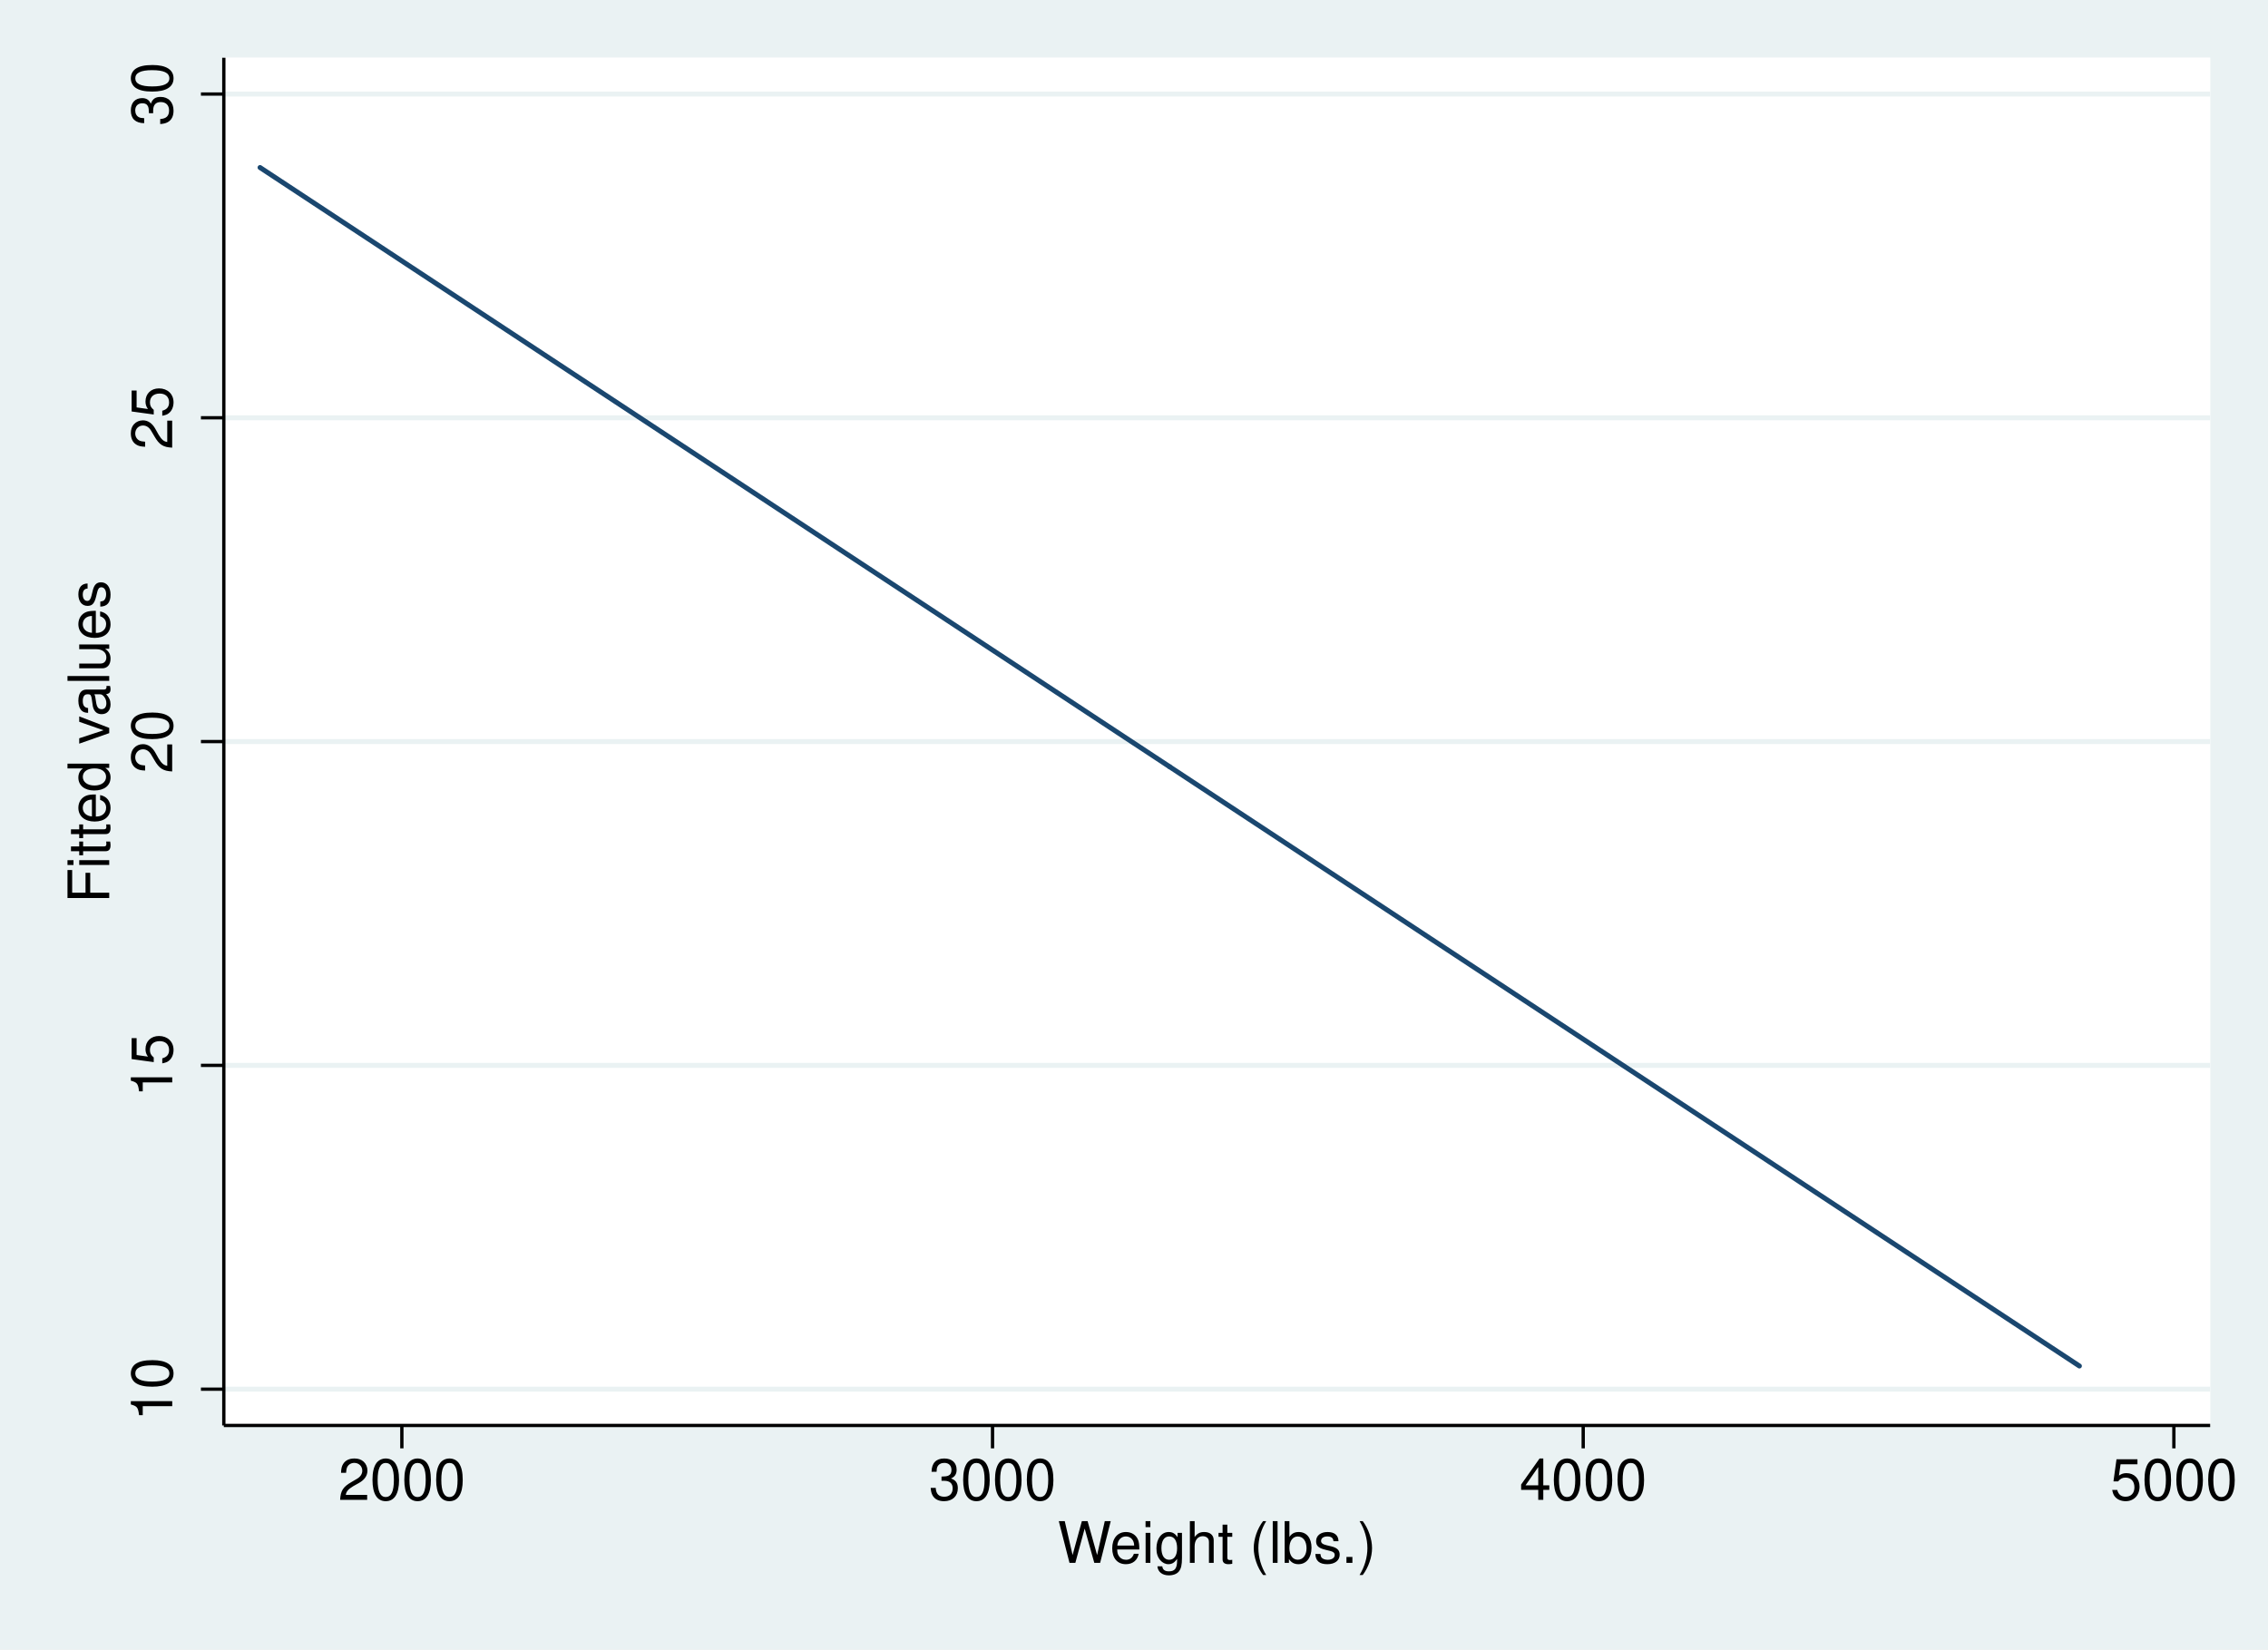
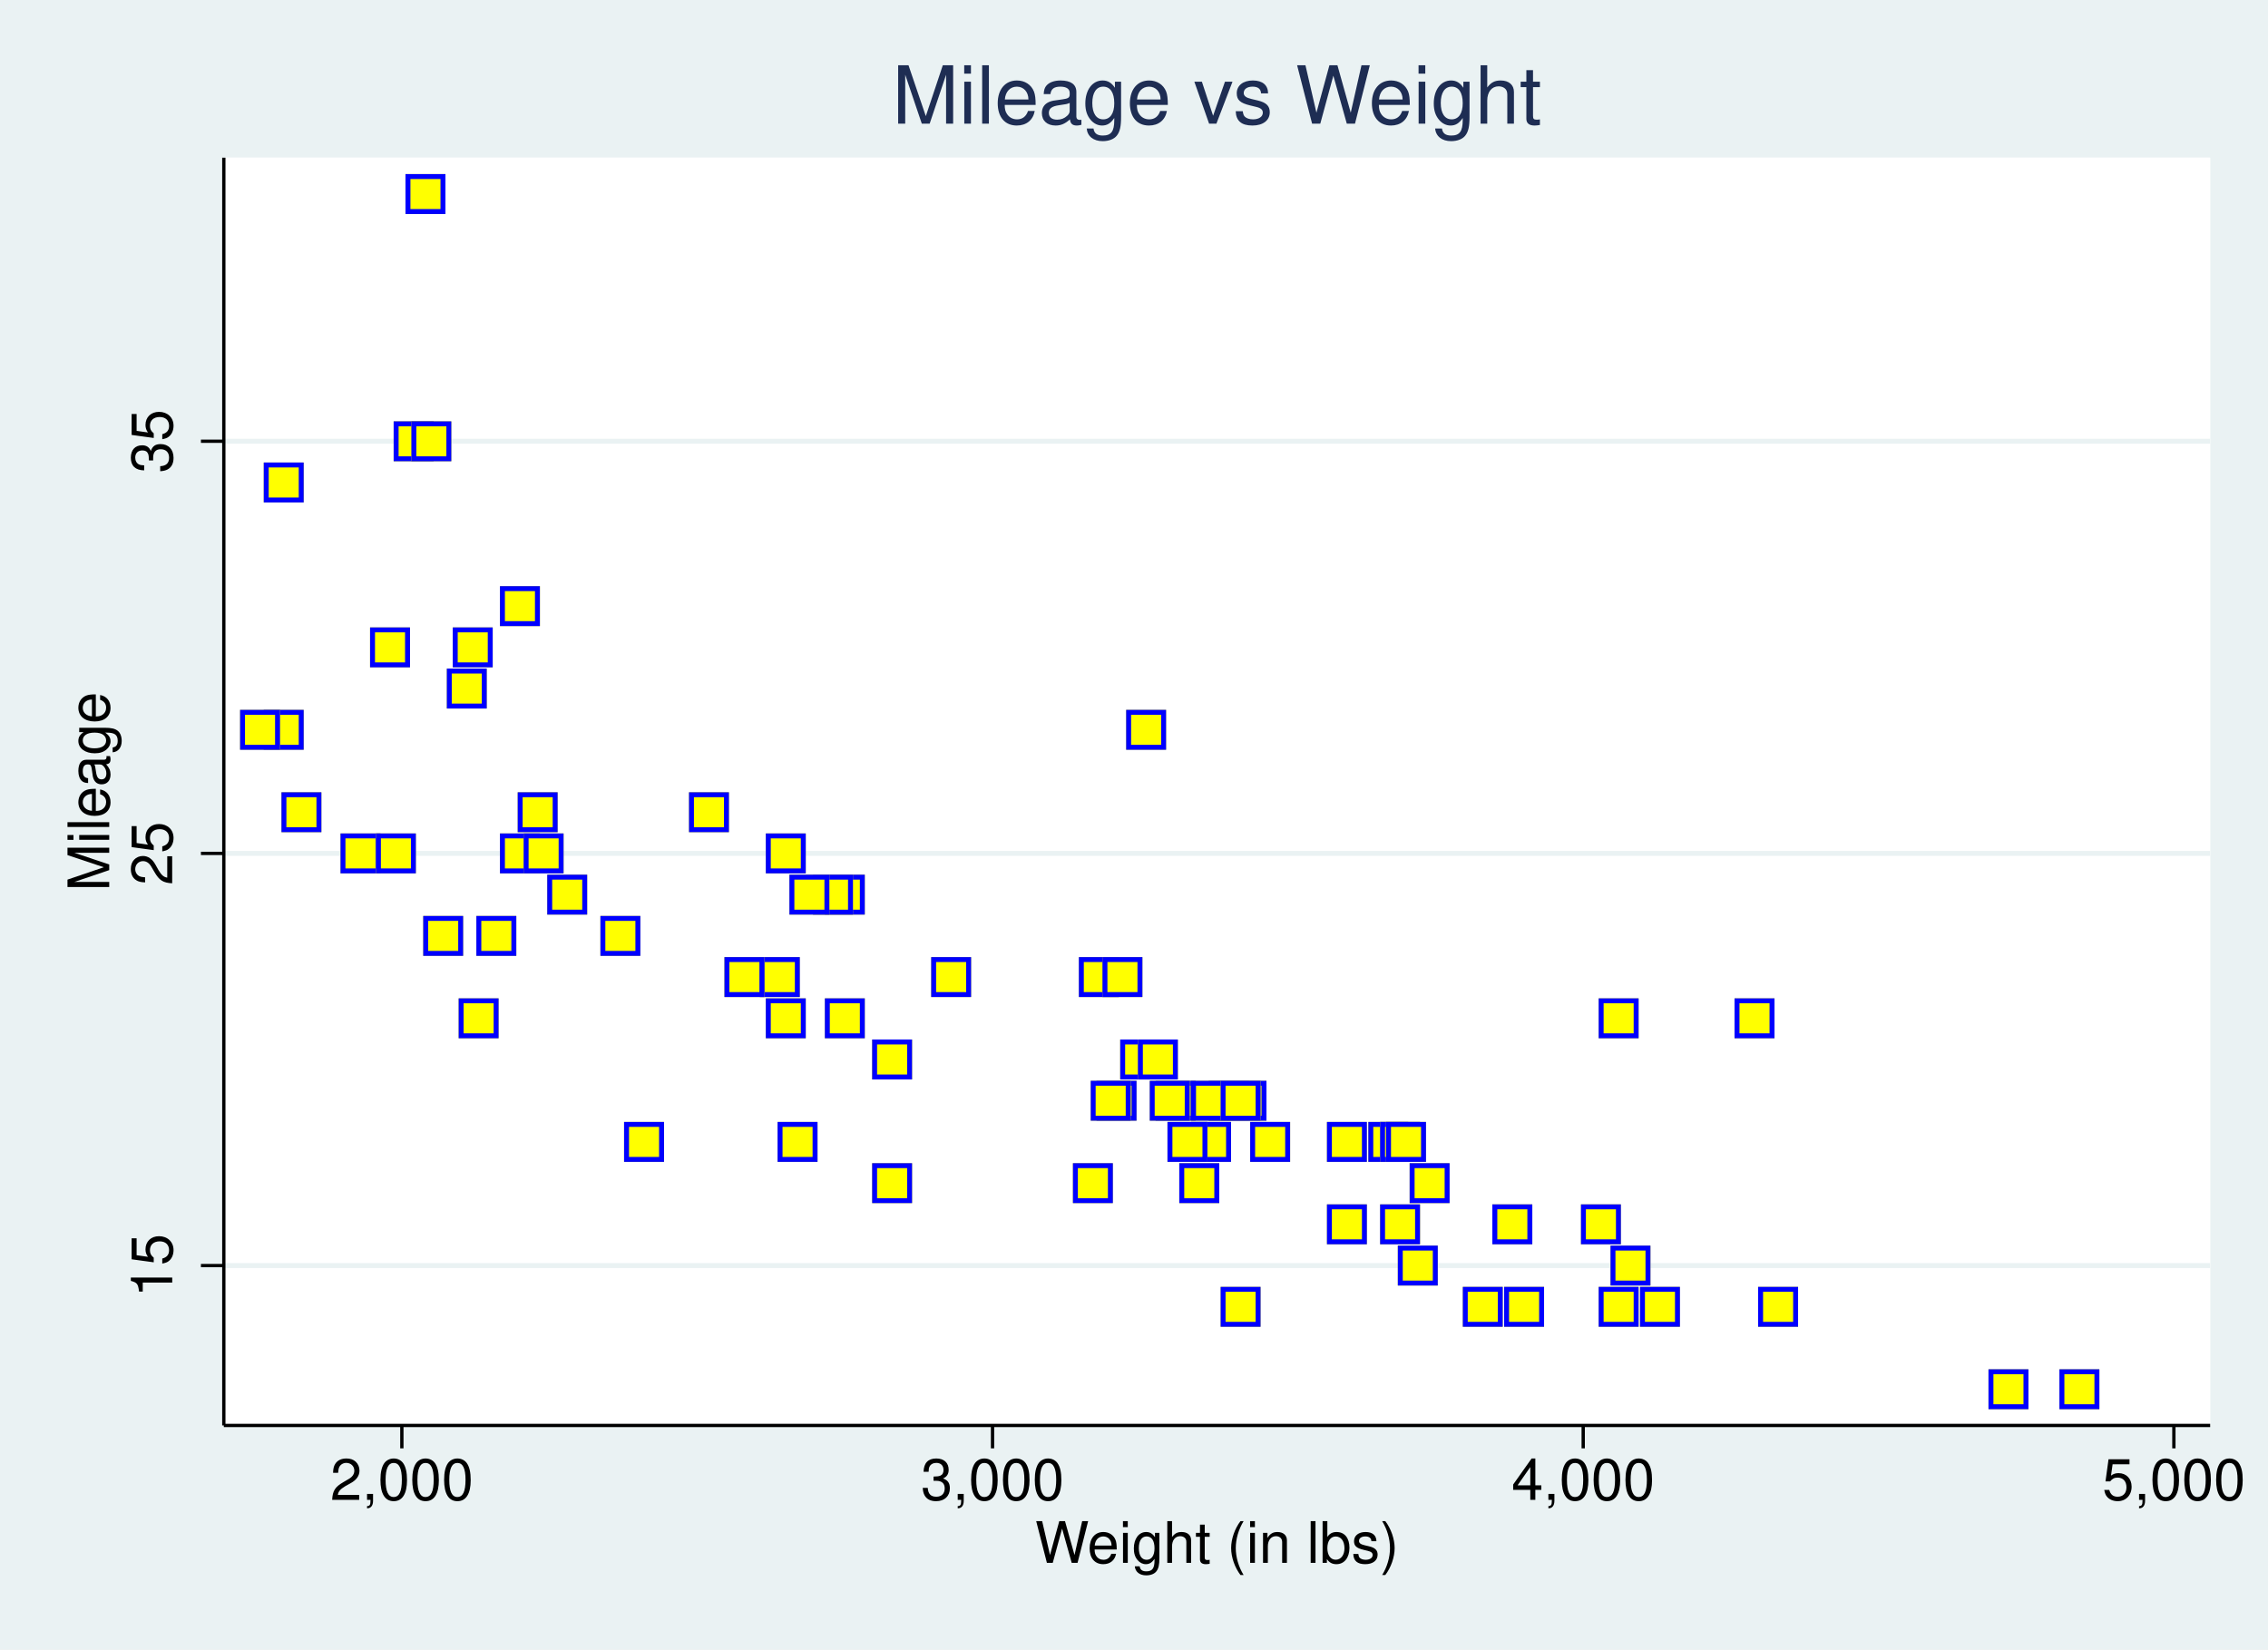
<svg xmlns="http://www.w3.org/2000/svg" version="1.1" width="5.50in" height="4.00in" viewBox="0 0 3960 2880">
  <rect x="0" y="0" width="3960" height="2880" style="fill:#EAF2F3;stroke:none" />
  <rect x="0.00" y="0.00" width="3959.88" height="2880.00" style="fill:#EAF2F3" />
  <rect x="2.88" y="2.88" width="3954.12" height="2874.24" style="fill:none;stroke:#EAF2F3;stroke-width:5.76" />
-   <rect x="390.80" y="100.86" width="3468.22" height="2388.33" style="fill:#FFFFFF" />
-   <rect x="393.68" y="103.74" width="3462.46" height="2382.57" style="fill:none;stroke:#FFFFFF;stroke-width:5.76" />
-   <line x1="390.80" y1="2425.82" x2="3859.02" y2="2425.82" style="stroke:#EAF2F3;stroke-width:8.64" />
-   <line x1="390.80" y1="1860.39" x2="3859.02" y2="1860.39" style="stroke:#EAF2F3;stroke-width:8.64" />
-   <line x1="390.80" y1="1294.96" x2="3859.02" y2="1294.96" style="stroke:#EAF2F3;stroke-width:8.64" />
-   <line x1="390.80" y1="729.53" x2="3859.02" y2="729.53" style="stroke:#EAF2F3;stroke-width:8.64" />
-   <line x1="390.80" y1="164.22" x2="3859.02" y2="164.22" style="stroke:#EAF2F3;stroke-width:8.64" />
-   <line x1="454.04" y1="292.55" x2="2042.37" y2="1339.02" stroke-linecap="round" style="stroke:#1A476F;stroke-width:8.64" />
-   <line x1="2042.37" y1="1339.02" x2="3630.70" y2="2385.36" stroke-linecap="round" style="stroke:#1A476F;stroke-width:8.64" />
-   <line x1="390.80" y1="2489.19" x2="390.80" y2="100.86" style="stroke:#000000;stroke-width:5.76" />
-   <line x1="390.80" y1="2425.82" x2="350.83" y2="2425.82" style="stroke:#000000;stroke-width:5.76" />
-   <text x="300.72" y="2425.82" style="font-family:'Helvetica';font-size:99.99px;fill:#000000" transform="rotate(-90 300.72,2425.82)" text-anchor="middle">10</text>
-   <line x1="390.80" y1="1860.39" x2="350.83" y2="1860.39" style="stroke:#000000;stroke-width:5.76" />
-   <text x="300.72" y="1860.39" style="font-family:'Helvetica';font-size:99.99px;fill:#000000" transform="rotate(-90 300.72,1860.39)" text-anchor="middle">15</text>
-   <line x1="390.80" y1="1294.96" x2="350.83" y2="1294.96" style="stroke:#000000;stroke-width:5.76" />
-   <text x="300.72" y="1294.96" style="font-family:'Helvetica';font-size:99.99px;fill:#000000" transform="rotate(-90 300.72,1294.96)" text-anchor="middle">20</text>
-   <line x1="390.80" y1="729.53" x2="350.83" y2="729.53" style="stroke:#000000;stroke-width:5.76" />
-   <text x="300.72" y="729.53" style="font-family:'Helvetica';font-size:99.99px;fill:#000000" transform="rotate(-90 300.72,729.53)" text-anchor="middle">25</text>
-   <line x1="390.80" y1="164.22" x2="350.83" y2="164.22" style="stroke:#000000;stroke-width:5.76" />
-   <text x="300.72" y="164.22" style="font-family:'Helvetica';font-size:99.99px;fill:#000000" transform="rotate(-90 300.72,164.22)" text-anchor="middle">30</text>
-   <text x="190.71" y="1294.96" style="font-family:'Helvetica';font-size:99.99px;fill:#000000" transform="rotate(-90 190.71,1294.96)" text-anchor="middle">Fitted values</text>
+   <rect x="390.80" y="275.35" width="3468.22" height="2213.83" style="fill:#FFFFFF" />
+   <rect x="393.68" y="278.23" width="3462.46" height="2208.07" style="fill:none;stroke:#FFFFFF;stroke-width:5.76" />
+   <line x1="390.80" y1="2210.00" x2="3859.02" y2="2210.00" style="stroke:#EAF2F3;stroke-width:8.64" />
+   <line x1="390.80" y1="1490.24" x2="3859.02" y2="1490.24" style="stroke:#EAF2F3;stroke-width:8.64" />
+   <line x1="390.80" y1="770.49" x2="3859.02" y2="770.49" style="stroke:#EAF2F3;stroke-width:8.64" />
+   <rect x="1625.84" y="1671.31" width="69.77" height="69.77" style="fill:#FFFF00" />
+   <rect x="1630.16" y="1675.63" width="61.13" height="61.13" style="fill:none;stroke:#0000FF;stroke-width:8.64" />
+   <rect x="2059.09" y="2031.18" width="69.77" height="69.77" style="fill:#FFFF00" />
+   <rect x="2063.41" y="2035.50" width="61.13" height="61.13" style="fill:none;stroke:#0000FF;stroke-width:8.64" />
+   <rect x="1326.74" y="1671.31" width="69.77" height="69.77" style="fill:#FFFF00" />
+   <rect x="1331.06" y="1675.63" width="61.13" height="61.13" style="fill:none;stroke:#0000FF;stroke-width:8.64" />
+   <rect x="1955.88" y="1815.23" width="69.77" height="69.77" style="fill:#FFFF00" />
+   <rect x="1960.20" y="1819.55" width="61.13" height="61.13" style="fill:none;stroke:#0000FF;stroke-width:8.64" />
+   <rect x="2811.98" y="2175.11" width="69.77" height="69.77" style="fill:#FFFF00" />
+   <rect x="2816.30" y="2179.43" width="61.13" height="61.13" style="fill:none;stroke:#0000FF;stroke-width:8.64" />
+   <rect x="2389.13" y="1959.16" width="69.77" height="69.77" style="fill:#FFFF00" />
+   <rect x="2393.45" y="1963.48" width="61.13" height="61.13" style="fill:none;stroke:#0000FF;stroke-width:8.64" />
+   <rect x="903.88" y="1383.46" width="69.77" height="69.77" style="fill:#FFFF00" />
+   <rect x="908.20" y="1387.78" width="61.13" height="61.13" style="fill:none;stroke:#0000FF;stroke-width:8.64" />
+   <rect x="1986.82" y="1815.23" width="69.77" height="69.77" style="fill:#FFFF00" />
+   <rect x="1991.14" y="1819.55" width="61.13" height="61.13" style="fill:none;stroke:#0000FF;stroke-width:8.64" />
+   <rect x="2605.69" y="2103.08" width="69.77" height="69.77" style="fill:#FFFF00" />
+   <rect x="2610.01" y="2107.40" width="61.13" height="61.13" style="fill:none;stroke:#0000FF;stroke-width:8.64" />
+   <rect x="2110.57" y="1887.26" width="69.77" height="69.77" style="fill:#FFFF00" />
+   <rect x="2114.89" y="1891.58" width="61.13" height="61.13" style="fill:none;stroke:#0000FF;stroke-width:8.64" />
+   <rect x="3069.75" y="2247.13" width="69.77" height="69.77" style="fill:#FFFF00" />
+   <rect x="3074.07" y="2251.45" width="61.13" height="61.13" style="fill:none;stroke:#0000FF;stroke-width:8.64" />
+   <rect x="2626.23" y="2247.13" width="69.77" height="69.77" style="fill:#FFFF00" />
+   <rect x="2630.55" y="2251.45" width="61.13" height="61.13" style="fill:none;stroke:#0000FF;stroke-width:8.64" />
+   <rect x="3028.55" y="1743.33" width="69.77" height="69.77" style="fill:#FFFF00" />
+   <rect x="3032.86" y="1747.65" width="61.13" height="61.13" style="fill:none;stroke:#0000FF;stroke-width:8.64" />
+   <rect x="780.13" y="1167.51" width="69.77" height="69.77" style="fill:#FFFF00" />
+   <rect x="784.45" y="1171.83" width="61.13" height="61.13" style="fill:none;stroke:#0000FF;stroke-width:8.64" />
+   <rect x="2409.67" y="2103.08" width="69.77" height="69.77" style="fill:#FFFF00" />
+   <rect x="2413.99" y="2107.40" width="61.13" height="61.13" style="fill:none;stroke:#0000FF;stroke-width:8.64" />
+   <rect x="1883.73" y="1671.31" width="69.77" height="69.77" style="fill:#FFFF00" />
+   <rect x="1888.05" y="1675.63" width="61.13" height="61.13" style="fill:none;stroke:#0000FF;stroke-width:8.64" />
+   <rect x="1924.94" y="1671.31" width="69.77" height="69.77" style="fill:#FFFF00" />
+   <rect x="1929.26" y="1675.63" width="61.13" height="61.13" style="fill:none;stroke:#0000FF;stroke-width:8.64" />
+   <rect x="1440.21" y="1527.38" width="69.77" height="69.77" style="fill:#FFFF00" />
+   <rect x="1444.53" y="1531.70" width="61.13" height="61.13" style="fill:none;stroke:#0000FF;stroke-width:8.64" />
+   <rect x="2141.51" y="1887.26" width="69.77" height="69.77" style="fill:#FFFF00" />
+   <rect x="2145.82" y="1891.58" width="61.13" height="61.13" style="fill:none;stroke:#0000FF;stroke-width:8.64" />
+   <rect x="790.53" y="1095.60" width="69.77" height="69.77" style="fill:#FFFF00" />
+   <rect x="794.85" y="1099.92" width="61.13" height="61.13" style="fill:none;stroke:#0000FF;stroke-width:8.64" />
+   <rect x="2316.86" y="1959.16" width="69.77" height="69.77" style="fill:#FFFF00" />
+   <rect x="2321.18" y="1963.48" width="61.13" height="61.13" style="fill:none;stroke:#0000FF;stroke-width:8.64" />
+   <rect x="2316.86" y="2103.08" width="69.77" height="69.77" style="fill:#FFFF00" />
+   <rect x="2321.18" y="2107.40" width="61.13" height="61.13" style="fill:none;stroke:#0000FF;stroke-width:8.64" />
+   <rect x="2461.28" y="2031.18" width="69.77" height="69.77" style="fill:#FFFF00" />
+   <rect x="2465.59" y="2035.50" width="61.13" height="61.13" style="fill:none;stroke:#0000FF;stroke-width:8.64" />
+   <rect x="460.49" y="1239.53" width="69.77" height="69.77" style="fill:#FFFF00" />
+   <rect x="464.81" y="1243.85" width="61.13" height="61.13" style="fill:none;stroke:#0000FF;stroke-width:8.64" />
+   <rect x="1337.13" y="1743.33" width="69.77" height="69.77" style="fill:#FFFF00" />
+   <rect x="1341.45" y="1747.65" width="61.13" height="61.13" style="fill:none;stroke:#0000FF;stroke-width:8.64" />
+   <rect x="3595.82" y="2391.06" width="69.77" height="69.77" style="fill:#FFFF00" />
+   <rect x="3600.14" y="2395.38" width="61.13" height="61.13" style="fill:none;stroke:#0000FF;stroke-width:8.64" />
+   <rect x="3471.94" y="2391.06" width="69.77" height="69.77" style="fill:#FFFF00" />
+   <rect x="3476.26" y="2395.38" width="61.13" height="61.13" style="fill:none;stroke:#0000FF;stroke-width:8.64" />
+   <rect x="2554.09" y="2247.13" width="69.77" height="69.77" style="fill:#FFFF00" />
+   <rect x="2558.41" y="2251.45" width="61.13" height="61.13" style="fill:none;stroke:#0000FF;stroke-width:8.64" />
+   <rect x="1264.86" y="1671.31" width="69.77" height="69.77" style="fill:#FFFF00" />
+   <rect x="1269.18" y="1675.63" width="61.13" height="61.13" style="fill:none;stroke:#0000FF;stroke-width:8.64" />
+   <rect x="2791.32" y="2247.13" width="69.77" height="69.77" style="fill:#FFFF00" />
+   <rect x="2795.64" y="2251.45" width="61.13" height="61.13" style="fill:none;stroke:#0000FF;stroke-width:8.64" />
+   <rect x="2440.61" y="2175.11" width="69.77" height="69.77" style="fill:#FFFF00" />
+   <rect x="2444.93" y="2179.43" width="61.13" height="61.13" style="fill:none;stroke:#0000FF;stroke-width:8.64" />
+   <rect x="2079.63" y="1959.16" width="69.77" height="69.77" style="fill:#FFFF00" />
+   <rect x="2083.95" y="1963.48" width="61.13" height="61.13" style="fill:none;stroke:#0000FF;stroke-width:8.64" />
+   <rect x="2863.46" y="2247.13" width="69.77" height="69.77" style="fill:#FFFF00" />
+   <rect x="2867.78" y="2251.45" width="61.13" height="61.13" style="fill:none;stroke:#0000FF;stroke-width:8.64" />
+   <rect x="1522.76" y="1815.23" width="69.77" height="69.77" style="fill:#FFFF00" />
+   <rect x="1527.08" y="1819.55" width="61.13" height="61.13" style="fill:none;stroke:#0000FF;stroke-width:8.64" />
+   <rect x="2791.32" y="1743.33" width="69.77" height="69.77" style="fill:#FFFF00" />
+   <rect x="2795.64" y="1747.65" width="61.13" height="61.13" style="fill:none;stroke:#0000FF;stroke-width:8.64" />
+   <rect x="2017.76" y="1887.26" width="69.77" height="69.77" style="fill:#FFFF00" />
+   <rect x="2022.08" y="1891.58" width="61.13" height="61.13" style="fill:none;stroke:#0000FF;stroke-width:8.64" />
+   <rect x="2007.48" y="1887.26" width="69.77" height="69.77" style="fill:#FFFF00" />
+   <rect x="2011.80" y="1891.58" width="61.13" height="61.13" style="fill:none;stroke:#0000FF;stroke-width:8.64" />
+   <rect x="2409.67" y="1959.16" width="69.77" height="69.77" style="fill:#FFFF00" />
+   <rect x="2413.99" y="1963.48" width="61.13" height="61.13" style="fill:none;stroke:#0000FF;stroke-width:8.64" />
+   <rect x="2079.63" y="1887.26" width="69.77" height="69.77" style="fill:#FFFF00" />
+   <rect x="2083.95" y="1891.58" width="61.13" height="61.13" style="fill:none;stroke:#0000FF;stroke-width:8.64" />
+   <rect x="1419.55" y="1527.38" width="69.77" height="69.77" style="fill:#FFFF00" />
+   <rect x="1423.87" y="1531.70" width="61.13" height="61.13" style="fill:none;stroke:#0000FF;stroke-width:8.64" />
+   <rect x="2760.38" y="2103.08" width="69.77" height="69.77" style="fill:#FFFF00" />
+   <rect x="2764.70" y="2107.40" width="61.13" height="61.13" style="fill:none;stroke:#0000FF;stroke-width:8.64" />
+   <rect x="1966.28" y="1239.53" width="69.77" height="69.77" style="fill:#FFFF00" />
+   <rect x="1970.60" y="1243.85" width="61.13" height="61.13" style="fill:none;stroke:#0000FF;stroke-width:8.64" />
+   <rect x="460.49" y="807.63" width="69.77" height="69.77" style="fill:#FFFF00" />
+   <rect x="464.81" y="811.95" width="61.13" height="61.13" style="fill:none;stroke:#0000FF;stroke-width:8.64" />
+   <rect x="872.94" y="1455.36" width="69.77" height="69.77" style="fill:#FFFF00" />
+   <rect x="877.26" y="1459.68" width="61.13" height="61.13" style="fill:none;stroke:#0000FF;stroke-width:8.64" />
+   <rect x="1202.99" y="1383.46" width="69.77" height="69.77" style="fill:#FFFF00" />
+   <rect x="1207.31" y="1387.78" width="61.13" height="61.13" style="fill:none;stroke:#0000FF;stroke-width:8.64" />
+   <rect x="2038.42" y="1959.16" width="69.77" height="69.77" style="fill:#FFFF00" />
+   <rect x="2042.74" y="1963.48" width="61.13" height="61.13" style="fill:none;stroke:#0000FF;stroke-width:8.64" />
+   <rect x="2420.07" y="1959.16" width="69.77" height="69.77" style="fill:#FFFF00" />
+   <rect x="2424.39" y="1963.48" width="61.13" height="61.13" style="fill:none;stroke:#0000FF;stroke-width:8.64" />
+   <rect x="2182.84" y="1959.16" width="69.77" height="69.77" style="fill:#FFFF00" />
+   <rect x="2187.16" y="1963.48" width="61.13" height="61.13" style="fill:none;stroke:#0000FF;stroke-width:8.64" />
+   <rect x="1914.67" y="1887.26" width="69.77" height="69.77" style="fill:#FFFF00" />
+   <rect x="1918.99" y="1891.58" width="61.13" height="61.13" style="fill:none;stroke:#0000FF;stroke-width:8.64" />
+   <rect x="1904.40" y="1887.26" width="69.77" height="69.77" style="fill:#FFFF00" />
+   <rect x="1908.72" y="1891.58" width="61.13" height="61.13" style="fill:none;stroke:#0000FF;stroke-width:8.64" />
+   <rect x="2131.23" y="1887.26" width="69.77" height="69.77" style="fill:#FFFF00" />
+   <rect x="2135.55" y="1891.58" width="61.13" height="61.13" style="fill:none;stroke:#0000FF;stroke-width:8.64" />
+   <rect x="1378.34" y="1527.38" width="69.77" height="69.77" style="fill:#FFFF00" />
+   <rect x="1382.66" y="1531.70" width="61.13" height="61.13" style="fill:none;stroke:#0000FF;stroke-width:8.64" />
+   <rect x="1522.76" y="2031.18" width="69.77" height="69.77" style="fill:#FFFF00" />
+   <rect x="1527.08" y="2035.50" width="61.13" height="61.13" style="fill:none;stroke:#0000FF;stroke-width:8.64" />
+   <rect x="738.92" y="1599.41" width="69.77" height="69.77" style="fill:#FFFF00" />
+   <rect x="743.24" y="1603.73" width="61.13" height="61.13" style="fill:none;stroke:#0000FF;stroke-width:8.64" />
+   <rect x="1337.13" y="1455.36" width="69.77" height="69.77" style="fill:#FFFF00" />
+   <rect x="1341.45" y="1459.68" width="61.13" height="61.13" style="fill:none;stroke:#0000FF;stroke-width:8.64" />
+   <rect x="1048.30" y="1599.41" width="69.77" height="69.77" style="fill:#FFFF00" />
+   <rect x="1052.62" y="1603.73" width="61.13" height="61.13" style="fill:none;stroke:#0000FF;stroke-width:8.64" />
+   <rect x="687.32" y="735.73" width="69.77" height="69.77" style="fill:#FFFF00" />
+   <rect x="691.64" y="740.05" width="61.13" height="61.13" style="fill:none;stroke:#0000FF;stroke-width:8.64" />
+   <rect x="955.49" y="1527.38" width="69.77" height="69.77" style="fill:#FFFF00" />
+   <rect x="959.80" y="1531.70" width="61.13" height="61.13" style="fill:none;stroke:#0000FF;stroke-width:8.64" />
+   <rect x="1440.21" y="1743.33" width="69.77" height="69.77" style="fill:#FFFF00" />
+   <rect x="1444.53" y="1747.65" width="61.13" height="61.13" style="fill:none;stroke:#0000FF;stroke-width:8.64" />
+   <rect x="800.80" y="1743.33" width="69.77" height="69.77" style="fill:#FFFF00" />
+   <rect x="805.12" y="1747.65" width="61.13" height="61.13" style="fill:none;stroke:#0000FF;stroke-width:8.64" />
+   <rect x="914.28" y="1455.36" width="69.77" height="69.77" style="fill:#FFFF00" />
+   <rect x="918.60" y="1459.68" width="61.13" height="61.13" style="fill:none;stroke:#0000FF;stroke-width:8.64" />
+   <rect x="419.15" y="1239.53" width="69.77" height="69.77" style="fill:#FFFF00" />
+   <rect x="423.47" y="1243.85" width="61.13" height="61.13" style="fill:none;stroke:#0000FF;stroke-width:8.64" />
+   <rect x="646.11" y="1095.60" width="69.77" height="69.77" style="fill:#FFFF00" />
+   <rect x="650.43" y="1099.92" width="61.13" height="61.13" style="fill:none;stroke:#0000FF;stroke-width:8.64" />
+   <rect x="2131.23" y="2247.13" width="69.77" height="69.77" style="fill:#FFFF00" />
+   <rect x="2135.55" y="2251.45" width="61.13" height="61.13" style="fill:none;stroke:#0000FF;stroke-width:8.64" />
+   <rect x="491.42" y="1383.46" width="69.77" height="69.77" style="fill:#FFFF00" />
+   <rect x="495.74" y="1387.78" width="61.13" height="61.13" style="fill:none;stroke:#0000FF;stroke-width:8.64" />
+   <rect x="718.26" y="735.73" width="69.77" height="69.77" style="fill:#FFFF00" />
+   <rect x="722.58" y="740.05" width="61.13" height="61.13" style="fill:none;stroke:#0000FF;stroke-width:8.64" />
+   <rect x="1089.63" y="1959.16" width="69.77" height="69.77" style="fill:#FFFF00" />
+   <rect x="1093.95" y="1963.48" width="61.13" height="61.13" style="fill:none;stroke:#0000FF;stroke-width:8.64" />
+   <rect x="872.94" y="1023.58" width="69.77" height="69.77" style="fill:#FFFF00" />
+   <rect x="877.26" y="1027.90" width="61.13" height="61.13" style="fill:none;stroke:#0000FF;stroke-width:8.64" />
+   <rect x="1357.67" y="1959.16" width="69.77" height="69.77" style="fill:#FFFF00" />
+   <rect x="1361.99" y="1963.48" width="61.13" height="61.13" style="fill:none;stroke:#0000FF;stroke-width:8.64" />
+   <rect x="831.74" y="1599.41" width="69.77" height="69.77" style="fill:#FFFF00" />
+   <rect x="836.05" y="1603.73" width="61.13" height="61.13" style="fill:none;stroke:#0000FF;stroke-width:8.64" />
+   <rect x="707.99" y="303.95" width="69.77" height="69.77" style="fill:#FFFF00" />
+   <rect x="712.30" y="308.27" width="61.13" height="61.13" style="fill:none;stroke:#0000FF;stroke-width:8.64" />
+   <rect x="594.51" y="1455.36" width="69.77" height="69.77" style="fill:#FFFF00" />
+   <rect x="598.83" y="1459.68" width="61.13" height="61.13" style="fill:none;stroke:#0000FF;stroke-width:8.64" />
+   <rect x="656.38" y="1455.36" width="69.77" height="69.77" style="fill:#FFFF00" />
+   <rect x="660.70" y="1459.68" width="61.13" height="61.13" style="fill:none;stroke:#0000FF;stroke-width:8.64" />
+   <rect x="1873.34" y="2031.18" width="69.77" height="69.77" style="fill:#FFFF00" />
+   <rect x="1877.66" y="2035.50" width="61.13" height="61.13" style="fill:none;stroke:#0000FF;stroke-width:8.64" />
+   <line x1="390.80" y1="2489.19" x2="390.80" y2="275.35" style="stroke:#000000;stroke-width:5.76" />
+   <line x1="390.80" y1="2210.00" x2="350.83" y2="2210.00" style="stroke:#000000;stroke-width:5.76" />
+   <text x="300.72" y="2210.00" style="font-family:'Helvetica';font-size:99.99px;fill:#000000" transform="rotate(-90 300.72,2210.00)" text-anchor="middle">15</text>
+   <line x1="390.80" y1="1490.24" x2="350.83" y2="1490.24" style="stroke:#000000;stroke-width:5.76" />
+   <text x="300.72" y="1490.24" style="font-family:'Helvetica';font-size:99.99px;fill:#000000" transform="rotate(-90 300.72,1490.24)" text-anchor="middle">25</text>
+   <line x1="390.80" y1="770.49" x2="350.83" y2="770.49" style="stroke:#000000;stroke-width:5.76" />
+   <text x="300.72" y="770.49" style="font-family:'Helvetica';font-size:99.99px;fill:#000000" transform="rotate(-90 300.72,770.49)" text-anchor="middle">35</text>
+   <text x="190.71" y="1382.33" style="font-family:'Helvetica';font-size:99.99px;fill:#000000" transform="rotate(-90 190.71,1382.33)" text-anchor="middle">Mileage</text>
  <line x1="390.80" y1="2489.19" x2="3859.02" y2="2489.19" style="stroke:#000000;stroke-width:5.76" />
  <line x1="701.66" y1="2489.19" x2="701.66" y2="2529.16" style="stroke:#000000;stroke-width:5.76" />
-   <text x="701.66" y="2619.14" style="font-family:'Helvetica';font-size:99.99px;fill:#000000" text-anchor="middle">2000</text>
+   <text x="701.66" y="2619.14" style="font-family:'Helvetica';font-size:99.99px;fill:#000000" text-anchor="middle">2,000</text>
  <line x1="1732.99" y1="2489.19" x2="1732.99" y2="2529.16" style="stroke:#000000;stroke-width:5.76" />
-   <text x="1732.99" y="2619.14" style="font-family:'Helvetica';font-size:99.99px;fill:#000000" text-anchor="middle">3000</text>
+   <text x="1732.99" y="2619.14" style="font-family:'Helvetica';font-size:99.99px;fill:#000000" text-anchor="middle">3,000</text>
  <line x1="2764.33" y1="2489.19" x2="2764.33" y2="2529.16" style="stroke:#000000;stroke-width:5.76" />
-   <text x="2764.33" y="2619.14" style="font-family:'Helvetica';font-size:99.99px;fill:#000000" text-anchor="middle">4000</text>
+   <text x="2764.33" y="2619.14" style="font-family:'Helvetica';font-size:99.99px;fill:#000000" text-anchor="middle">4,000</text>
  <line x1="3795.66" y1="2489.19" x2="3795.66" y2="2529.16" style="stroke:#000000;stroke-width:5.76" />
-   <text x="3795.66" y="2619.14" style="font-family:'Helvetica';font-size:99.99px;fill:#000000" text-anchor="middle">5000</text>
-   <text x="2124.91" y="2729.16" style="font-family:'Helvetica';font-size:99.99px;fill:#000000" text-anchor="middle">Weight (lbs.)</text>
+   <text x="3795.66" y="2619.14" style="font-family:'Helvetica';font-size:99.99px;fill:#000000" text-anchor="middle">5,000</text>
+   <text x="2124.91" y="2729.16" style="font-family:'Helvetica';font-size:99.99px;fill:#000000" text-anchor="middle">Weight (in lbs)</text>
+   <text x="2124.91" y="215.98" style="font-family:'Helvetica';font-size:139.96px;fill:#1E2D53" text-anchor="middle">Mileage vs Weight</text>
</svg>
